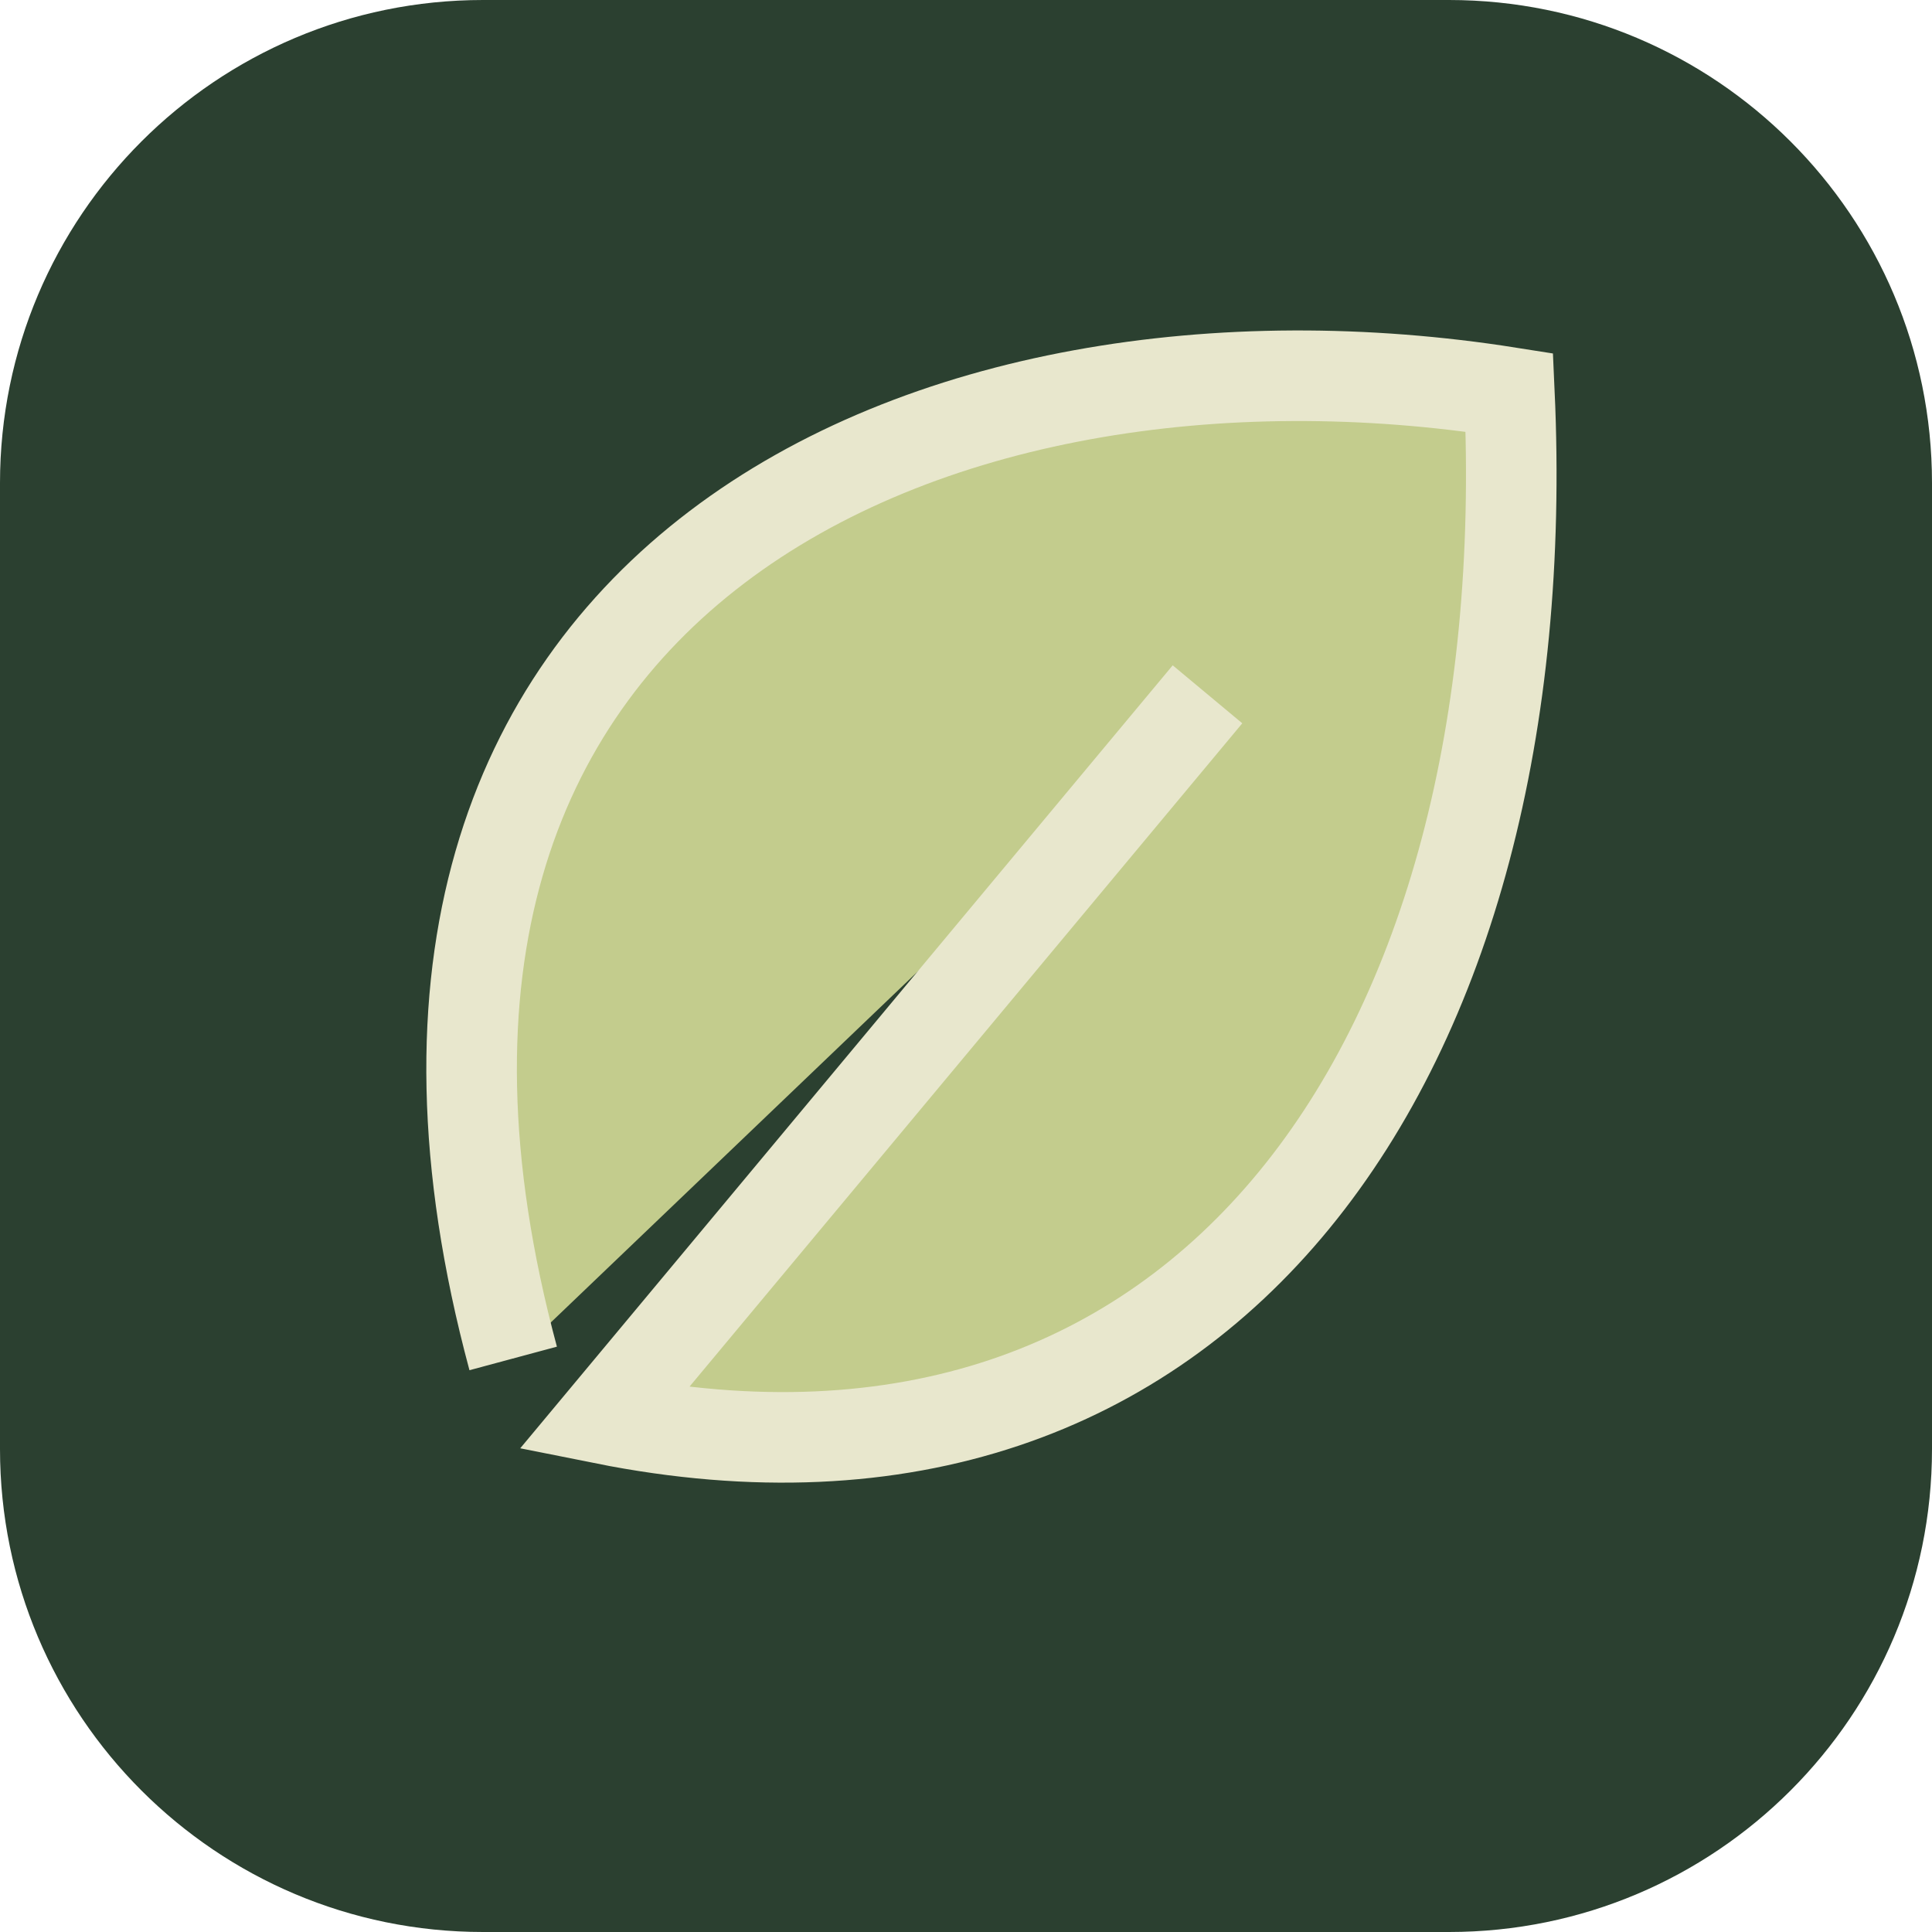
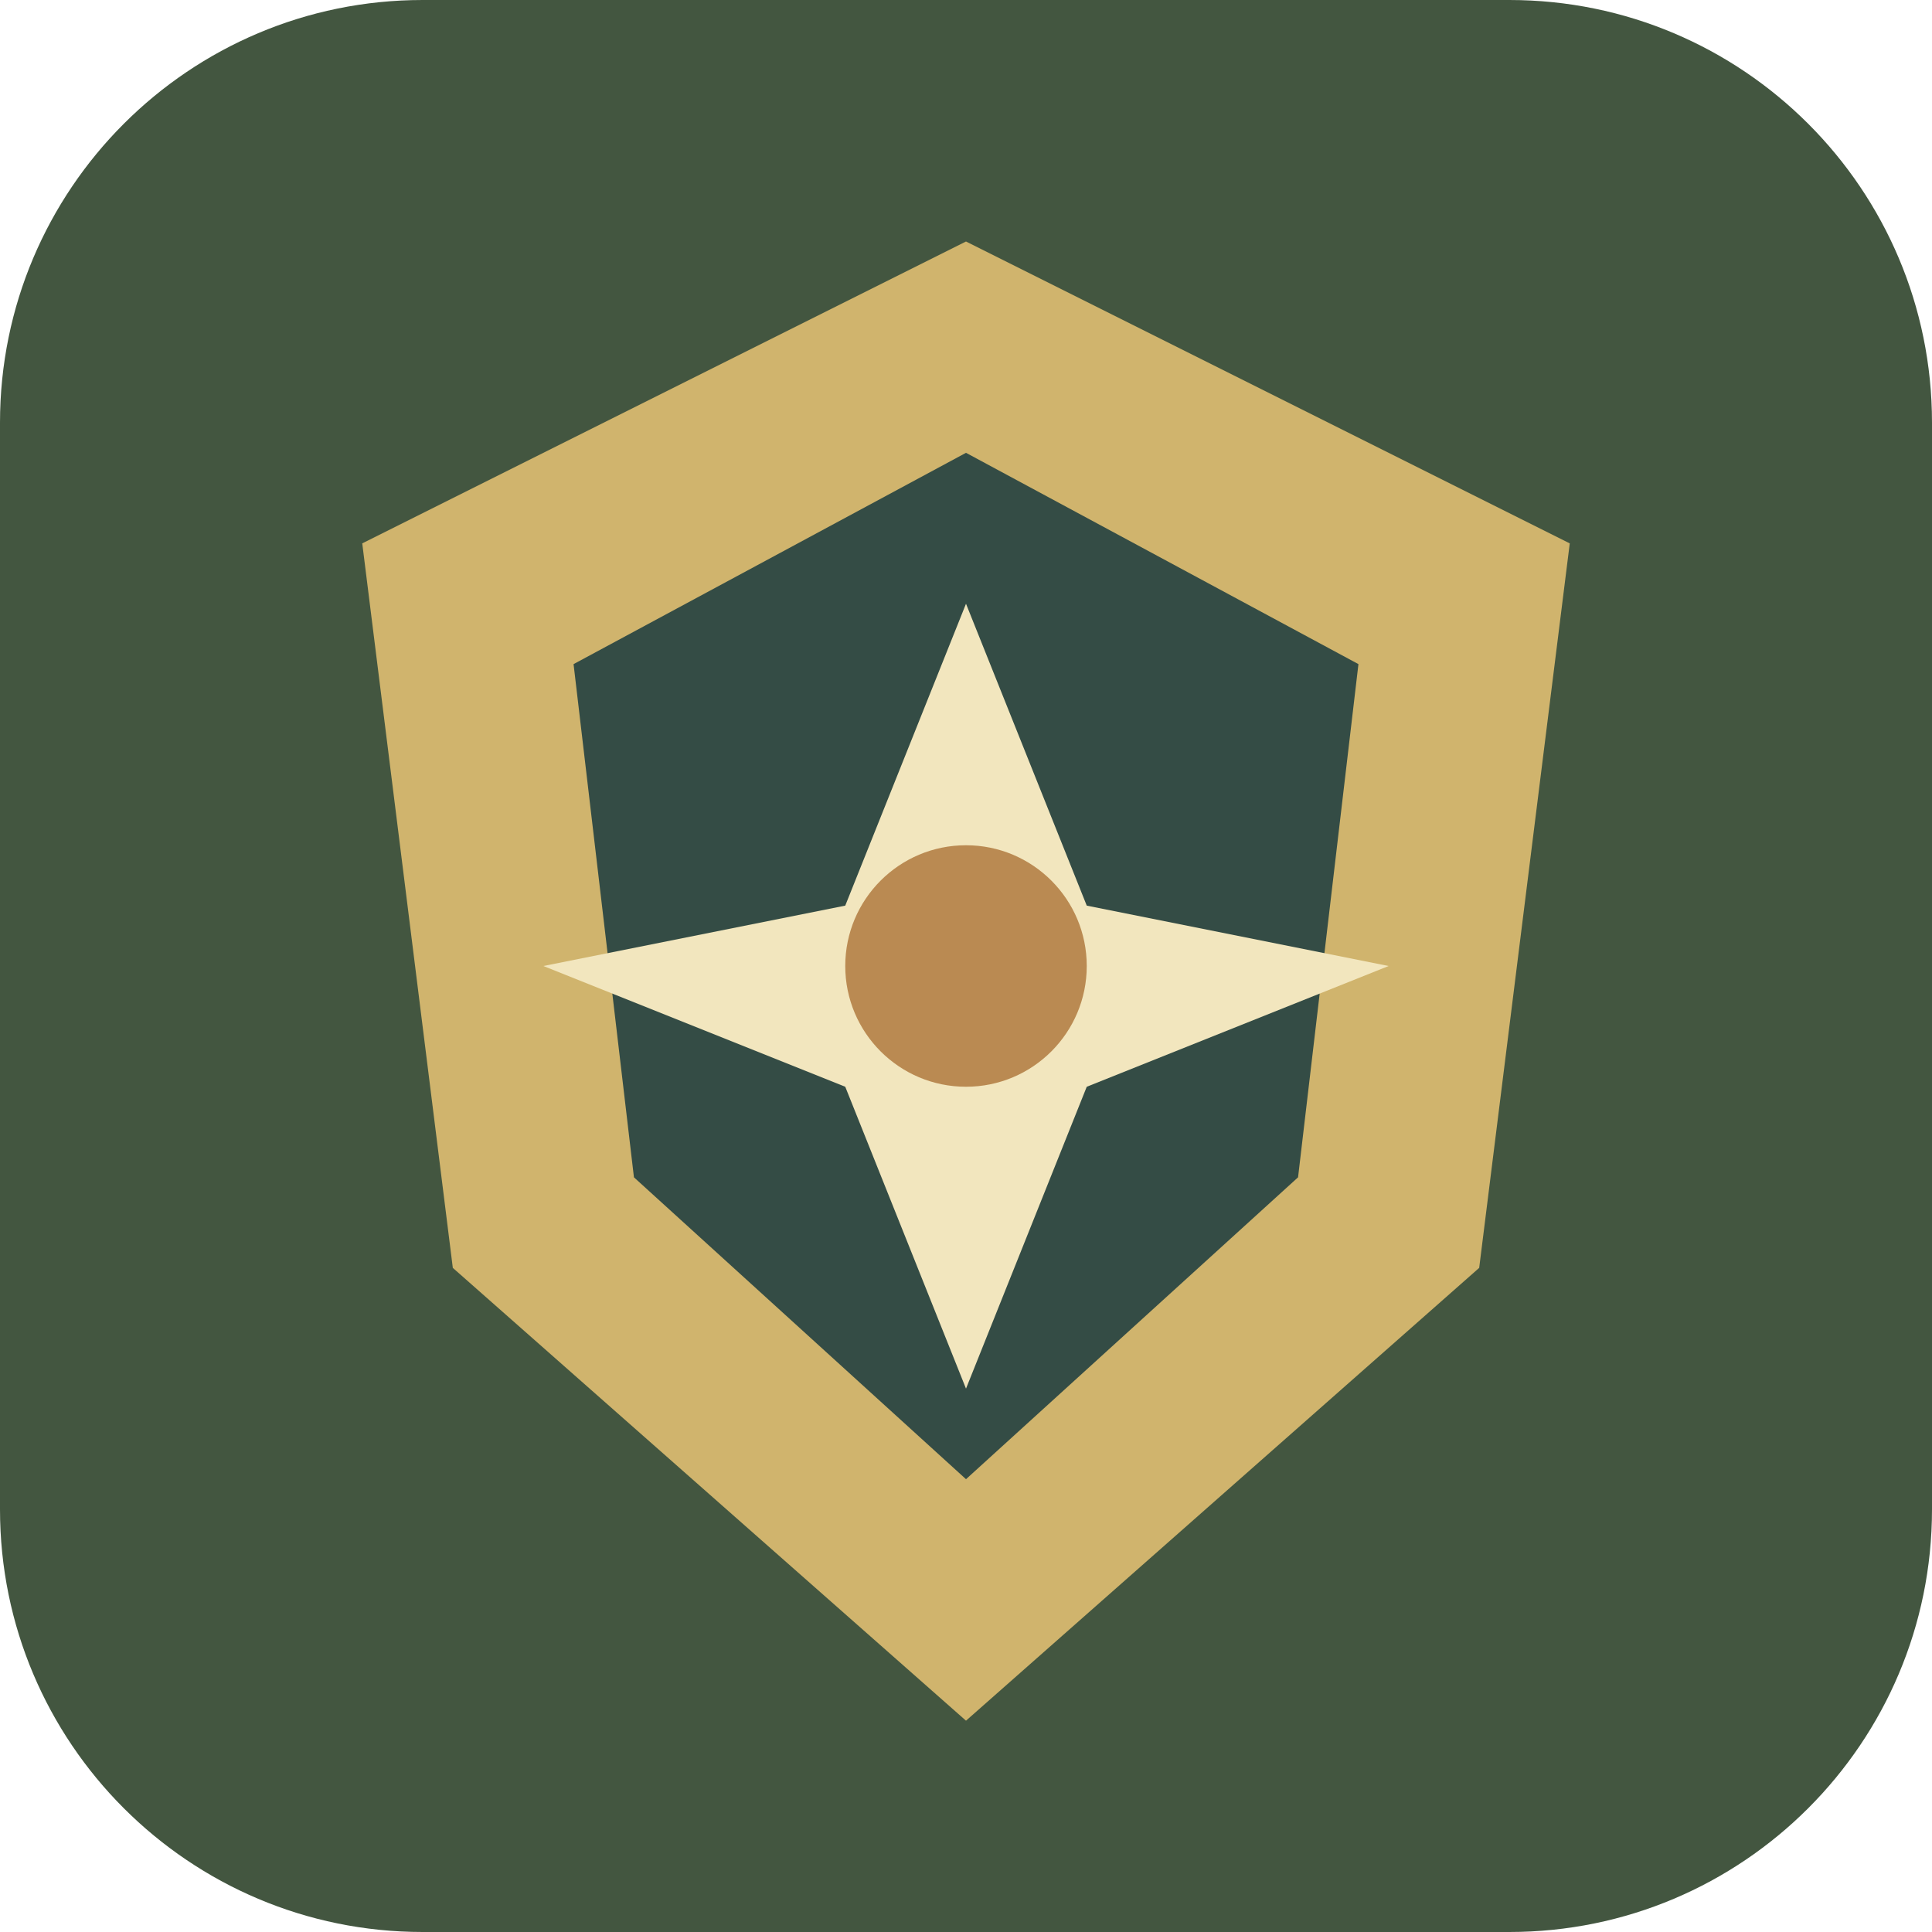
- <svg xmlns="http://www.w3.org/2000/svg" width="128" height="128" viewBox="0 0 64 64">
-   <rect width="64" height="64" rx="16" fill="#2b4030" />
-   <path d="M17 45C10 19 31 10 50 13c1 22-10 38-30 34l20-24" fill="#c3cc8d" stroke="#e8e7cd" stroke-width="3" />
+ <svg xmlns="http://www.w3.org/2000/svg" width="64" height="64" viewBox="0 0 64 64">
+   <rect width="64" height="64" rx="14" fill="#435640" />
+   <path d="M32 8 52 18 49 42 32 57 15 42 12 18Z" fill="#d0b46d" />
+   <path d="m32 15 13 7-2 17-11 10-11-10-2-17Z" fill="#344c45" />
+   <path d="m32 20 4 10 10 2-10 4-4 10-4-10-10-4 10-2Z" fill="#f2e6be" />
+   <circle cx="32" cy="32" r="4" fill="#ba8a52" />
</svg>
